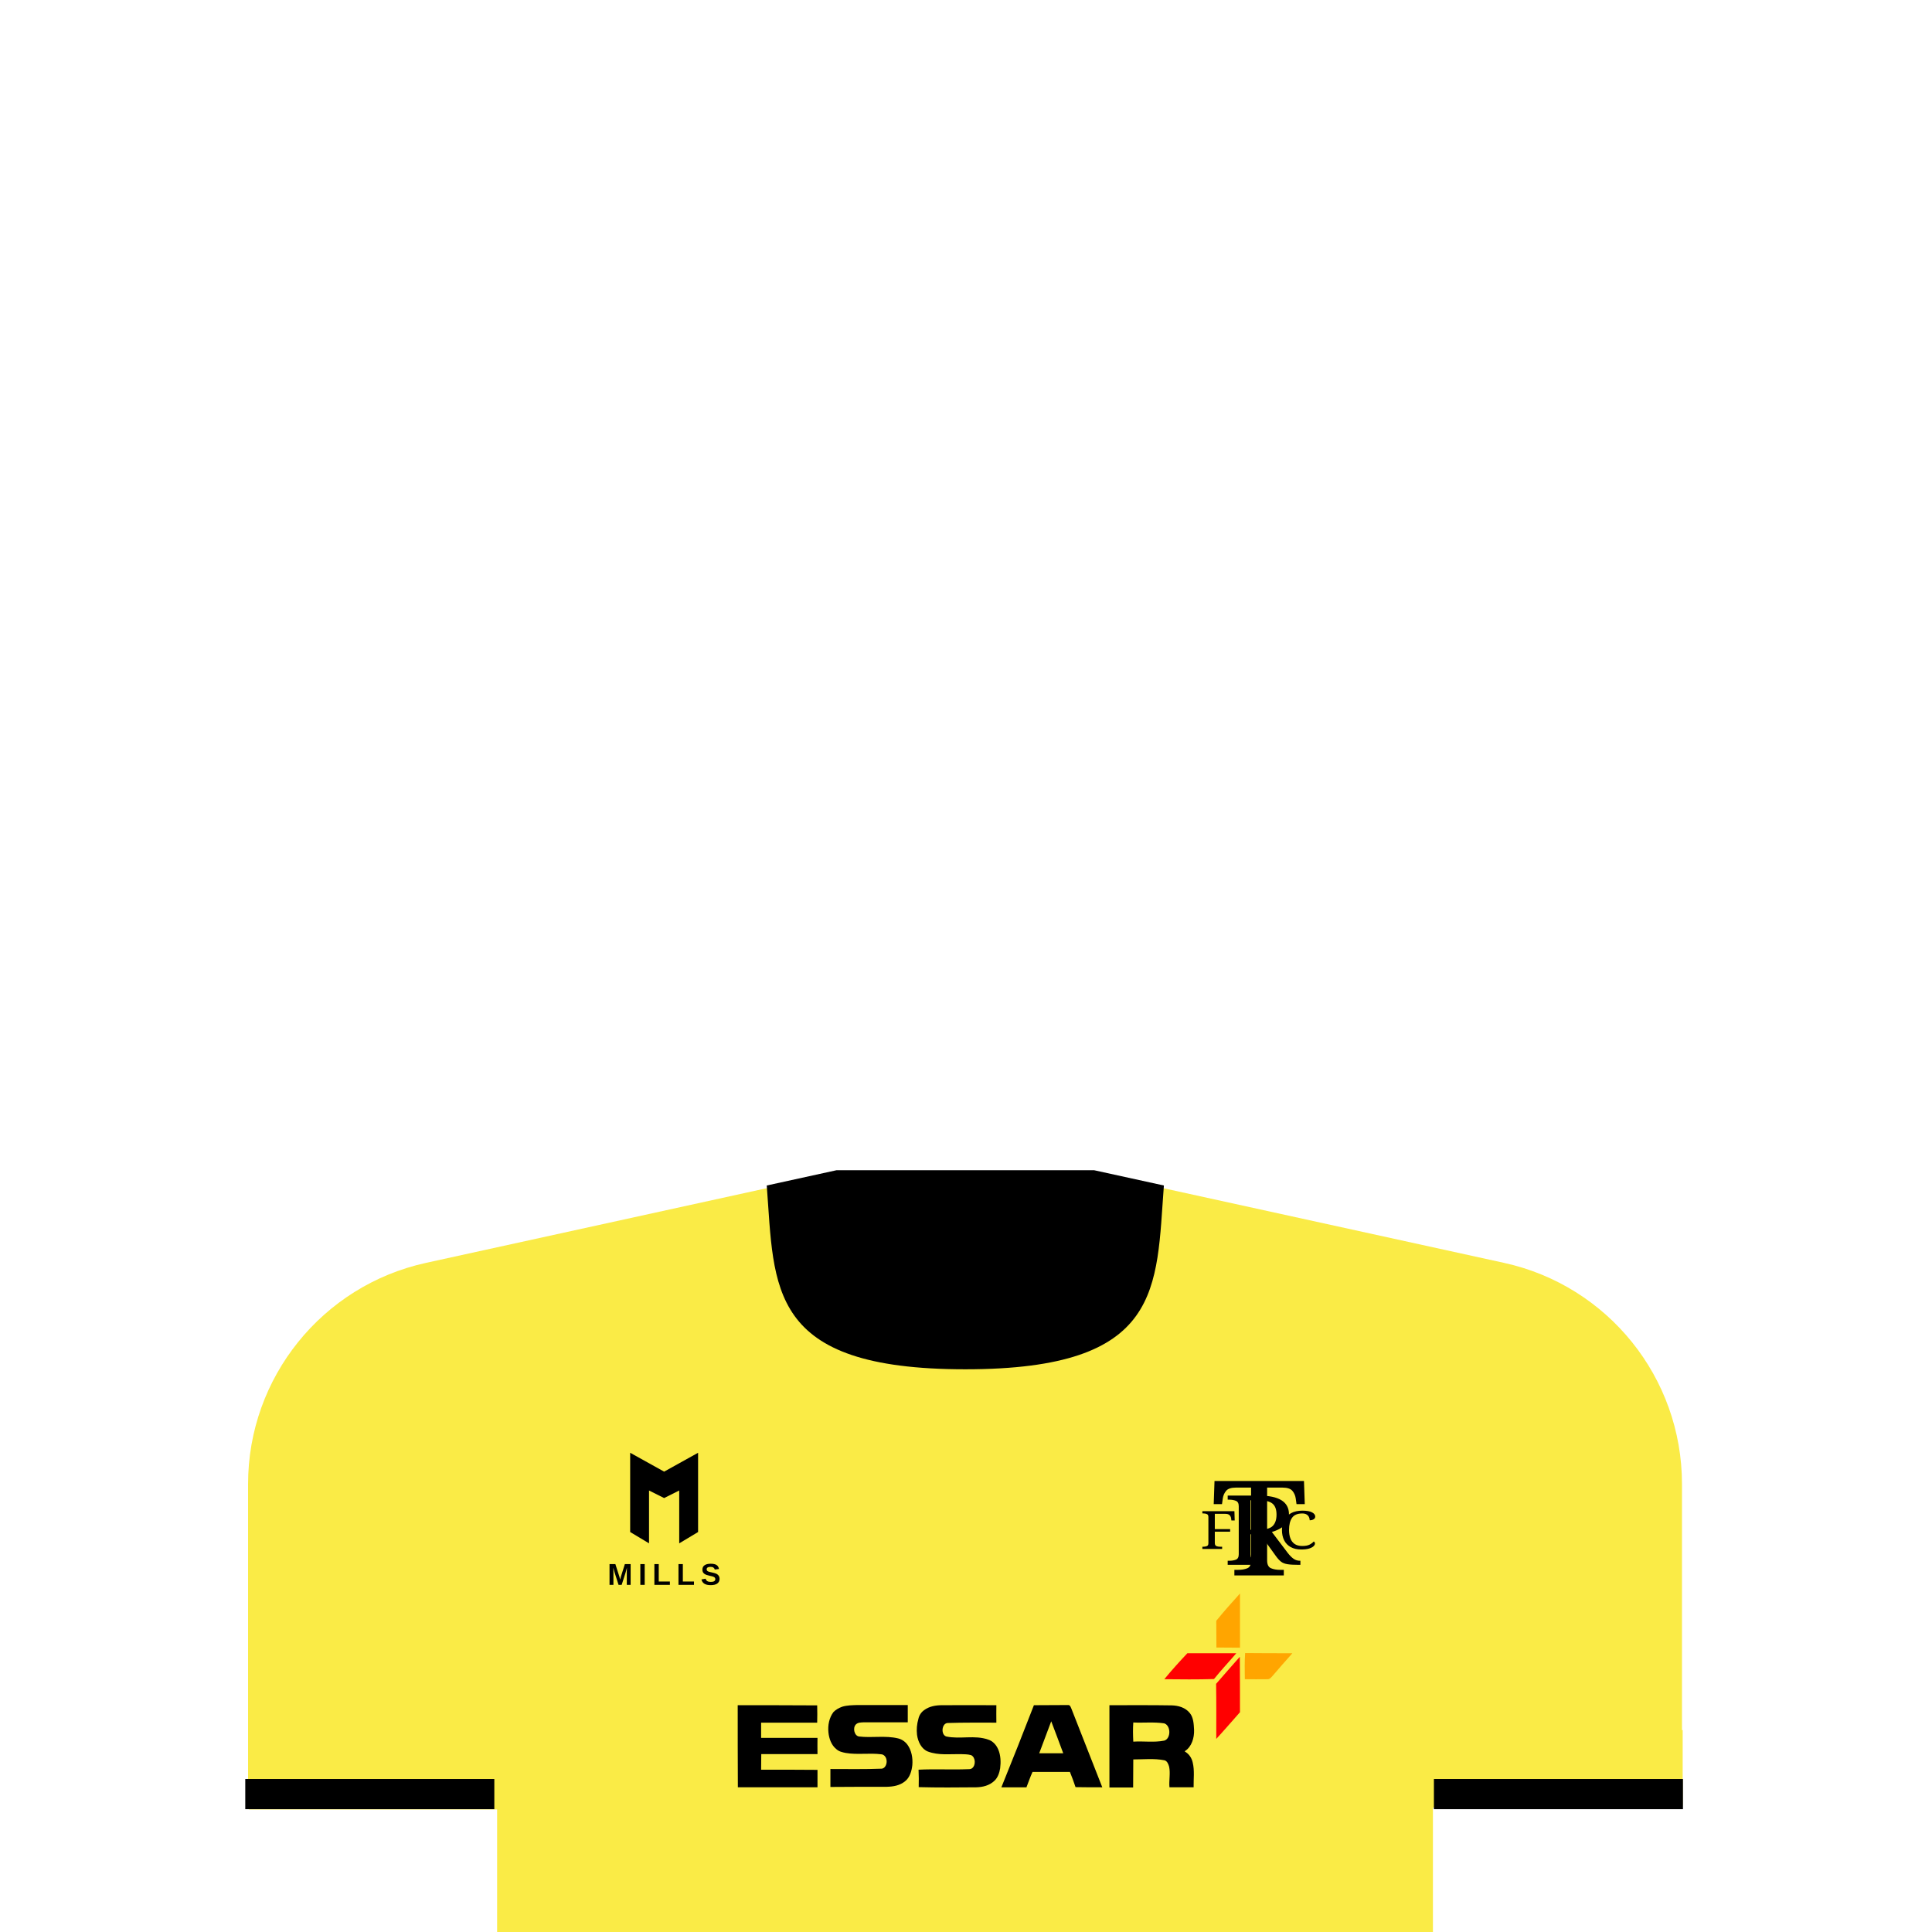
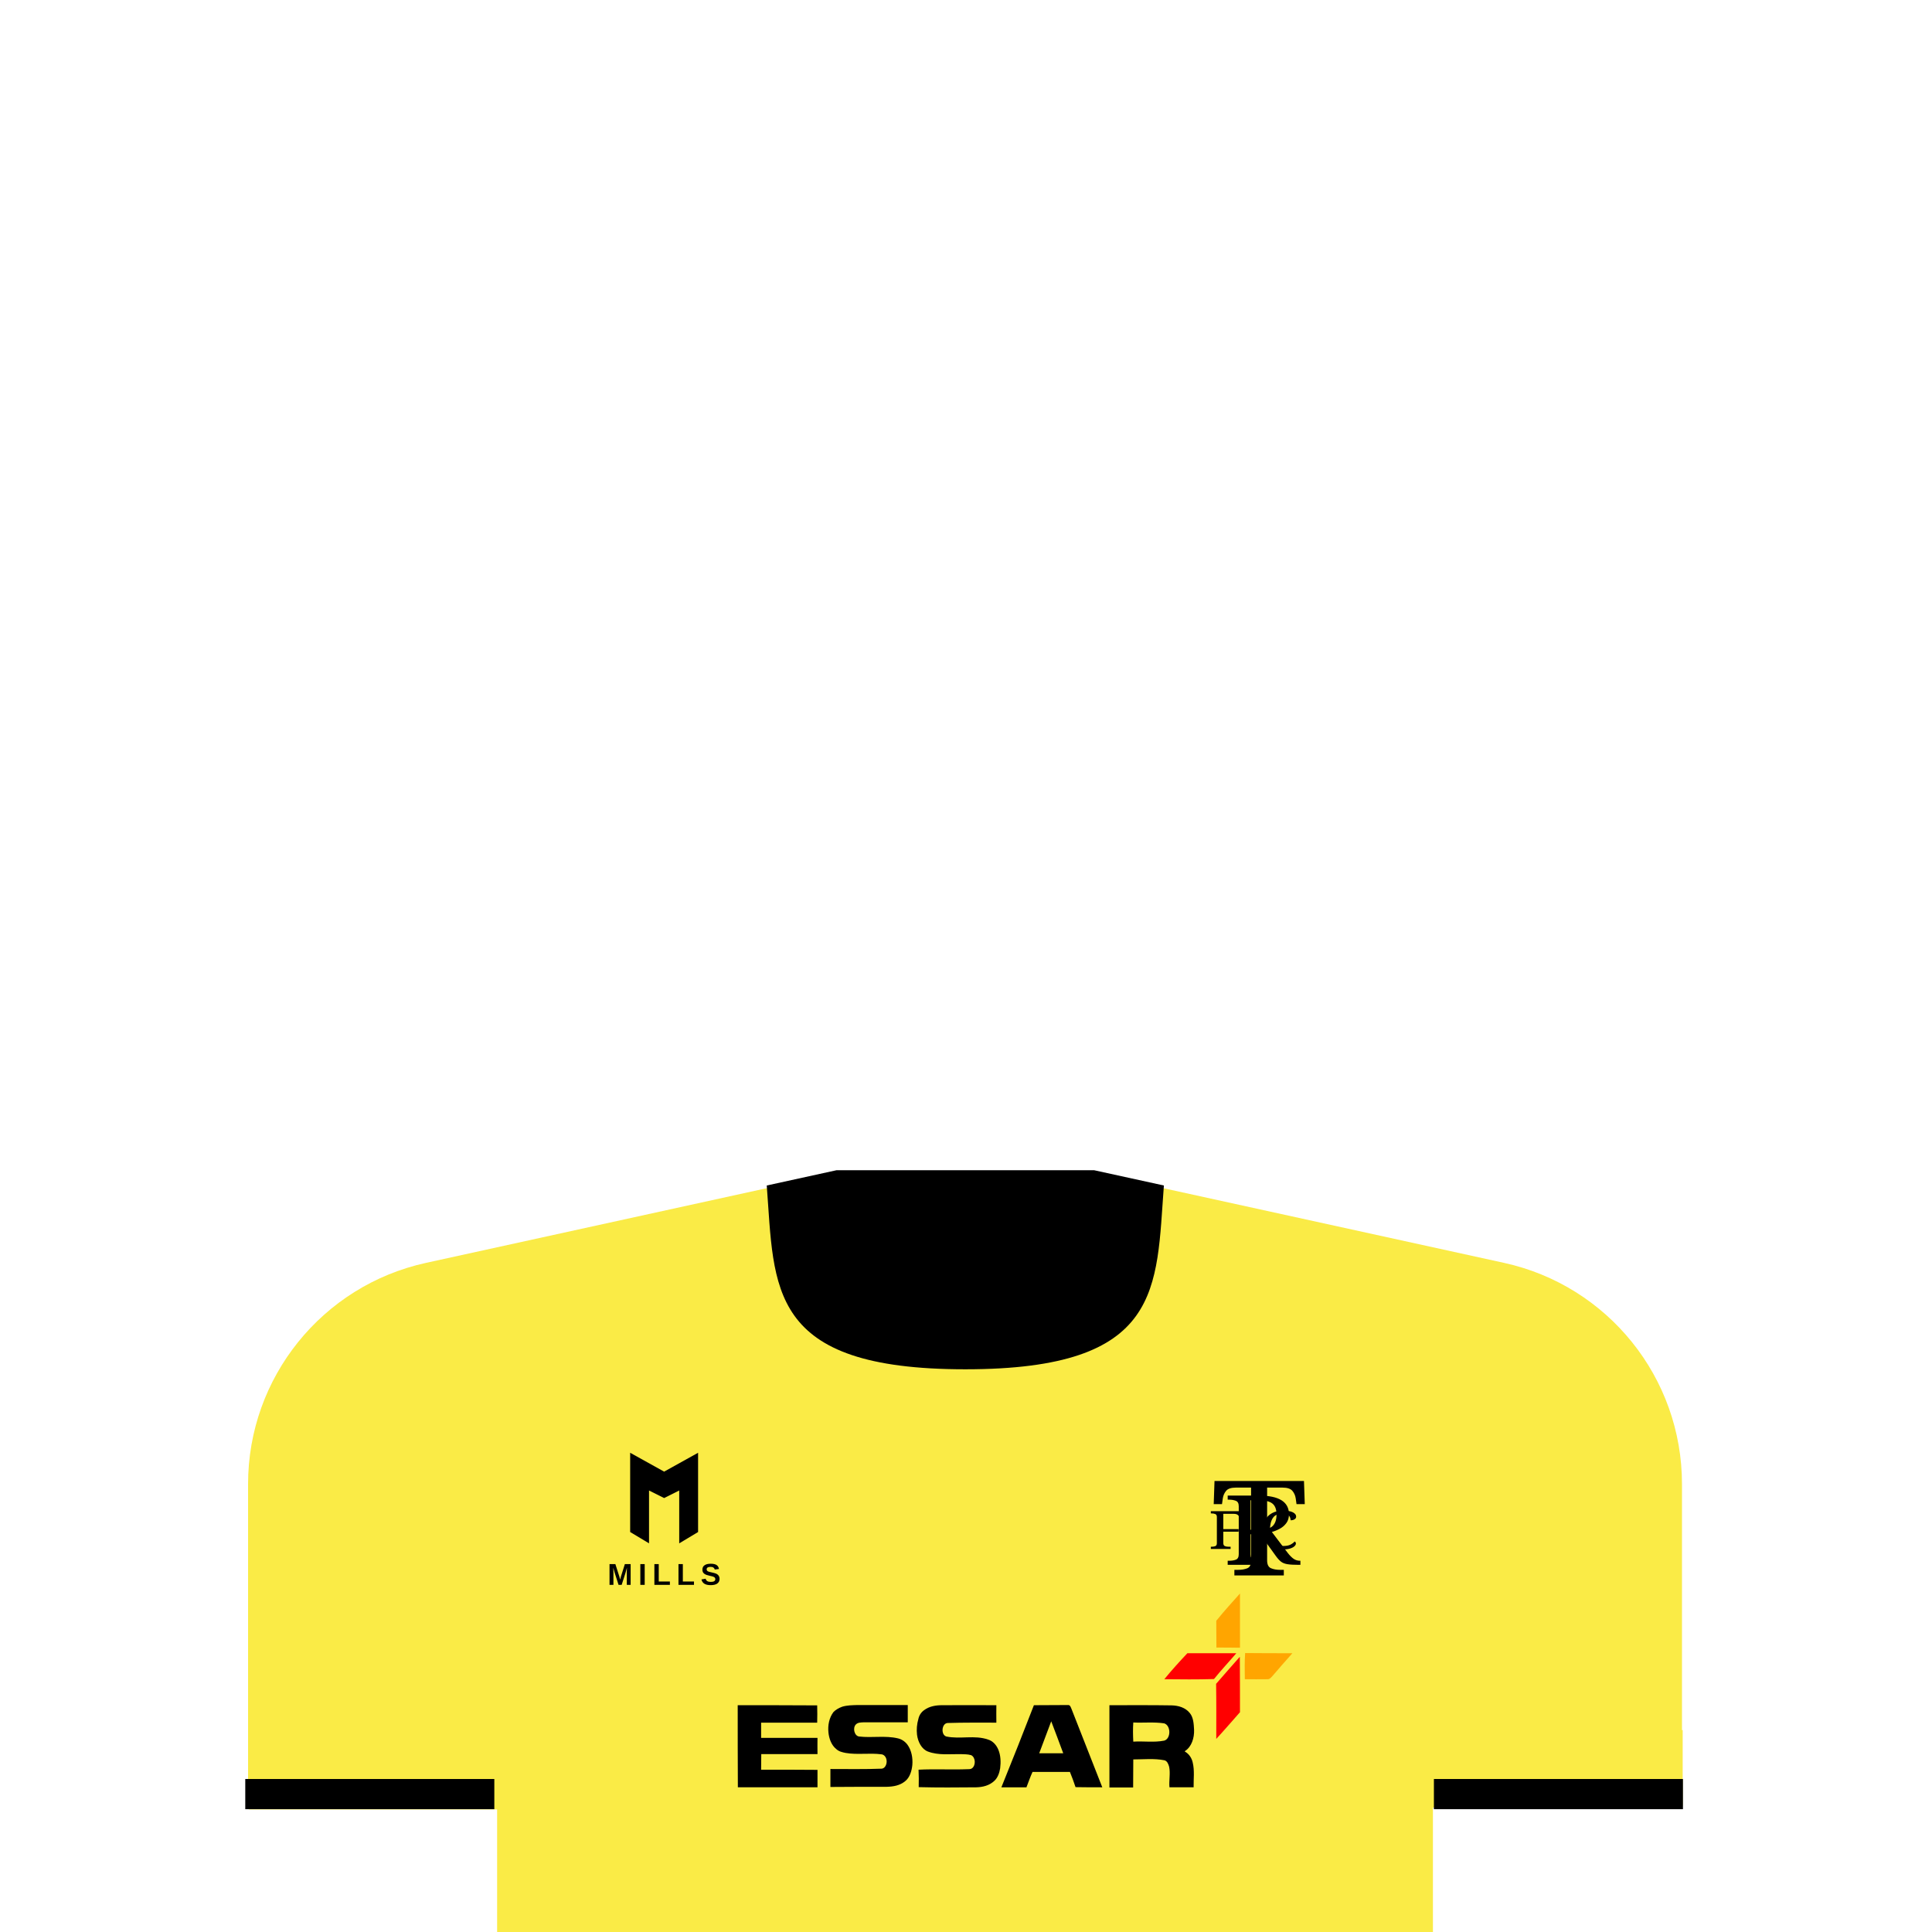
<svg xmlns="http://www.w3.org/2000/svg" width="512" height="512">
  <defs>
    <radialGradient r="0.435" cy="0.5" cx="0.5" spreadMethod="pad" id="svg_78">
      <stop offset="0.129" stop-opacity="0.992" stop-color="#ffffff" />
      <stop offset="0.668" stop-opacity="0.992" stop-color="#007f00" />
    </radialGradient>
    <radialGradient r="0.699" cy="0.516" cx="0.48" spreadMethod="pad" id="svg_84">
      <stop offset="0.754" stop-color="#0000ff" />
      <stop offset="1" stop-opacity="0.992" stop-color="#ffffff" />
    </radialGradient>
  </defs>
  <g id="shirt">
    <g id="chest">
      <path fill="#faeb46" d="m255.742,313.009l44,0l98.846,21.665c27.533,6.035 47.154,30.421 47.154,58.609l0,85.726l-66,0l0,33l-124,0l-124,0l0,-33l-66,0l0,-85.726c0,-28.187 19.621,-52.574 47.154,-58.609l98.846,-21.665l44,0z" />
    </g>
    <g id="left-sleeve">
      <path d="m131.929,479.525l-66,0l0,-20l66,0l0,20z" fill="#faeb46" />
    </g>
    <g id="right-sleeve">
      <path fill="#faeb46" d="m379.927,458.492l66,0l0,20l-66,0l0,-20z" />
    </g>
    <line fill="none" stroke-width="8" x1="65" y1="475.453" x2="131" y2="475.453" stroke="#000000" />
    <line fill="none" stroke-width="8" x1="380" y1="475.453" x2="446" y2="475.453" stroke="#000000" />
  </g>
  <g id="collar">
    <path id="svg_12" d="m289.981,310.127l-68.322,0l-18.462,4.043c2.075,27.202 0.031,48.706 52.623,48.706s50.548,-21.504 52.623,-48.706l-18.462,-4.043l-0,0z" fill="#000000" />
  </g>
  <g id="crest">
-     <text fill="#000000" x="307.101" y="407.818" font-size="75" font-family="'Simonetta', serif" transform="matrix(0.5615237,0,0,0.4673531,148.3617,226.9064) ">T</text>
-     <text fill="#000000" x="313.101" y="401.818" font-size="55" font-family="'Simonetta', serif" transform="matrix(0.5615237,0,0,0.4673531,148.3617,226.9064) ">R</text>
-     <text fill="#000000" x="302.101" y="392.818" font-size="30" font-family="'Simonetta', serif" transform="matrix(0.5615237,0,0,0.4673531,148.3617,226.9064) ">F</text>
-     <text fill="#000000" x="339.101" y="392.818" font-size="30" font-family="'Simonetta', serif" transform="matrix(0.5615237,0,0,0.4673531,148.3617,226.9064) ">C</text>
+     <text fill="#000" x="307.101" y="407.818" font-size="75" font-family="'Simonetta', serif" transform="matrix(0.5615237,0,0,0.4673531,148.3617,226.9064) ">T</text>
+     <text fill="#000" x="313.101" y="401.818" font-size="55" font-family="'Simonetta', serif" transform="matrix(0.5615237,0,0,0.4673531,148.3617,226.9064) ">R</text>
+     <text fill="#000" x="306.101" y="392.818" font-size="30" font-family="'Simonetta', serif" transform="matrix(0.5615237,0,0,0.4673531,148.3617,226.9064) ">F</text>
+     <text fill="#000" x="330.101" y="392.818" font-size="30" font-family="'Simonetta', serif" transform="matrix(0.5615237,0,0,0.4673531,148.3617,226.9064) ">C</text>
  </g>
  <g id="sponsor">
    <path fill="#FFA500" d="m322.605,429.19c1.933,-2.402 3.987,-4.623 6.001,-6.89c0,4.805 0,9.609 0,14.368c-2.094,-0.045 -4.148,-0.045 -6.242,-0.045c0,-2.312 -0.04,-4.623 -0.04,-6.935c-0.04,-0.227 0.161,-0.317 0.282,-0.499z" />
    <path fill="#FFA500" d="m329.975,438.074c4.188,0.045 8.377,0.045 12.525,0.045c-1.772,1.994 -3.544,3.989 -5.276,6.028c-0.362,0.408 -0.765,0.907 -1.329,0.861c-2.014,0.045 -3.987,0 -6.001,0c-0.04,-2.312 -0.081,-4.623 0.081,-6.935z" />
    <path fill="#ff0000" d="m314.671,438.119c4.309,0 8.659,0 12.968,0c-1.973,2.312 -4.027,4.487 -5.92,6.844c-4.39,0.136 -8.78,0.091 -13.17,0.045c1.933,-2.357 4.027,-4.669 6.122,-6.89z" />
    <path fill="#ff0000" d="m322.282,446.232c2.054,-2.402 4.188,-4.759 6.283,-7.162c0.04,4.895 0.04,9.79 0.04,14.686c-2.094,2.357 -4.148,4.759 -6.283,7.071c0,-4.85 0.04,-9.7 -0.04,-14.595z" />
    <path d="m195.5,451.898c7.008,0 14.015,0 21.063,0.045c0.04,1.541 0.04,3.037 0,4.578c-4.954,0 -9.907,0 -14.861,0c0,1.36 0,2.674 0,4.034c4.994,0 9.948,0 14.942,0c0,1.45 -0.04,2.856 0,4.306c-4.954,0 -9.948,0 -14.901,0c0,1.36 -0.04,2.765 -0.04,4.125c4.994,0 9.948,0 14.942,0.045c0,1.541 0,3.082 0,4.623c-7.048,0 -14.056,0 -21.104,0c-0.04,-7.252 -0.04,-14.504 -0.04,-21.757z" />
    <path d="m223.168,452.306c1.329,-0.408 2.698,-0.408 4.068,-0.453c4.43,0 8.901,0 13.331,0c0,1.541 0,3.082 0,4.578c-3.907,0 -7.773,0 -11.679,0c-0.725,0.045 -1.53,0 -2.094,0.589c-0.886,0.952 -0.362,3.037 0.886,3.173c3.423,0.408 6.927,-0.317 10.31,0.499c0.967,0.227 1.853,0.816 2.497,1.677c1.087,1.496 1.45,3.535 1.289,5.394c-0.161,1.586 -0.685,3.309 -1.893,4.261c-1.41,1.178 -3.182,1.45 -4.873,1.496c-4.994,0 -9.948,0 -14.942,0.045c0,-1.586 0,-3.173 0,-4.759c4.551,0 9.062,0.091 13.613,-0.091c0.967,-0.091 1.45,-1.405 1.248,-2.357c-0.121,-0.771 -0.685,-1.405 -1.369,-1.45c-3.141,-0.408 -6.323,0.181 -9.464,-0.363c-0.886,-0.181 -1.772,-0.363 -2.497,-1.042c-1.248,-0.997 -1.893,-2.72 -2.054,-4.397c-0.201,-1.904 0.201,-3.898 1.329,-5.394c0.564,-0.589 1.41,-1.088 2.296,-1.405z" />
    <path d="m244.956,453.167c1.369,-0.997 3.061,-1.269 4.672,-1.269c4.793,0 9.625,-0.045 14.418,0c-0.04,1.541 0,3.082 0,4.623c-4.309,0 -8.619,-0.045 -12.928,0.091c-1.571,0.091 -1.853,3.128 -0.322,3.581c3.665,0.771 7.491,-0.453 11.075,0.816c1.208,0.363 2.175,1.405 2.698,2.674c0.644,1.541 0.685,3.309 0.483,4.941c-0.201,1.224 -0.644,2.493 -1.53,3.309c-1.329,1.269 -3.101,1.677 -4.793,1.722c-5.075,0.045 -10.189,0.091 -15.264,-0.045c0.04,-1.541 0.04,-3.082 -0.04,-4.623c4.35,-0.227 8.739,0.045 13.089,-0.136c0.403,0 0.805,0 1.128,-0.272c1.007,-0.816 0.886,-2.901 -0.282,-3.445c-0.926,-0.272 -1.853,-0.227 -2.779,-0.272c-2.9,-0.045 -5.88,0.363 -8.659,-0.68c-1.692,-0.635 -2.658,-2.584 -2.9,-4.442c-0.161,-1.405 -0.04,-2.856 0.362,-4.215c0.201,-0.952 0.765,-1.813 1.571,-2.357z" />
    <path d="m273.994,451.898c3.021,-0.045 6.041,0 9.062,-0.045c0.564,-0.045 0.725,0.635 0.926,1.088c2.698,6.89 5.437,13.825 8.135,20.714c-2.376,0 -4.712,0 -7.088,-0.045c-0.443,-1.36 -0.967,-2.72 -1.49,-4.034c-3.302,0 -6.605,0 -9.907,0c-0.604,1.314 -1.087,2.72 -1.611,4.079c-2.215,0 -4.43,0 -6.645,0c2.94,-7.252 5.799,-14.459 8.619,-21.757m4.591,4.261c-1.087,2.81 -2.094,5.666 -3.182,8.476c2.135,0 4.229,0 6.363,0c-1.047,-2.81 -2.094,-5.666 -3.182,-8.476z" />
    <path d="m294.01,451.898c5.518,0 10.995,-0.045 16.512,0.045c1.732,0.045 3.625,0.544 4.833,2.085c0.926,1.178 1.007,2.856 1.087,4.397c0.081,2.13 -0.644,4.442 -2.336,5.575c-0.282,0.091 0,0.272 0.121,0.317c0.926,0.589 1.611,1.632 1.853,2.765c0.524,2.13 0.201,4.397 0.242,6.572c-2.135,0 -4.269,0 -6.404,0c-0.161,-1.813 0.282,-3.671 -0.081,-5.439c-0.201,-0.725 -0.524,-1.541 -1.248,-1.722c-2.739,-0.544 -5.518,-0.227 -8.256,-0.227c-0.04,2.493 0,4.941 -0.04,7.434c-2.094,0 -4.188,0 -6.283,0c0,-7.298 0,-14.55 0,-21.802m6.323,4.578c-0.121,1.677 -0.081,3.399 0,5.077c2.739,-0.181 5.477,0.272 8.216,-0.272c1.812,-0.544 1.772,-4.034 -0.04,-4.578c-2.739,-0.408 -5.437,-0.091 -8.176,-0.227z" />
  </g>
  <g id="kitmaker" fill="#000000" transform="translate(0 27)">
    <path d="M167 379v-21l9 5 9-5v21l-5 3v-14l-4 2-4-2v14z" />
    <text x="176" y="393" font-family="Arial, sans-serif" font-size="8" font-weight="700" letter-spacing="1.5" text-anchor="middle">MILLS</text>
  </g>
</svg>
